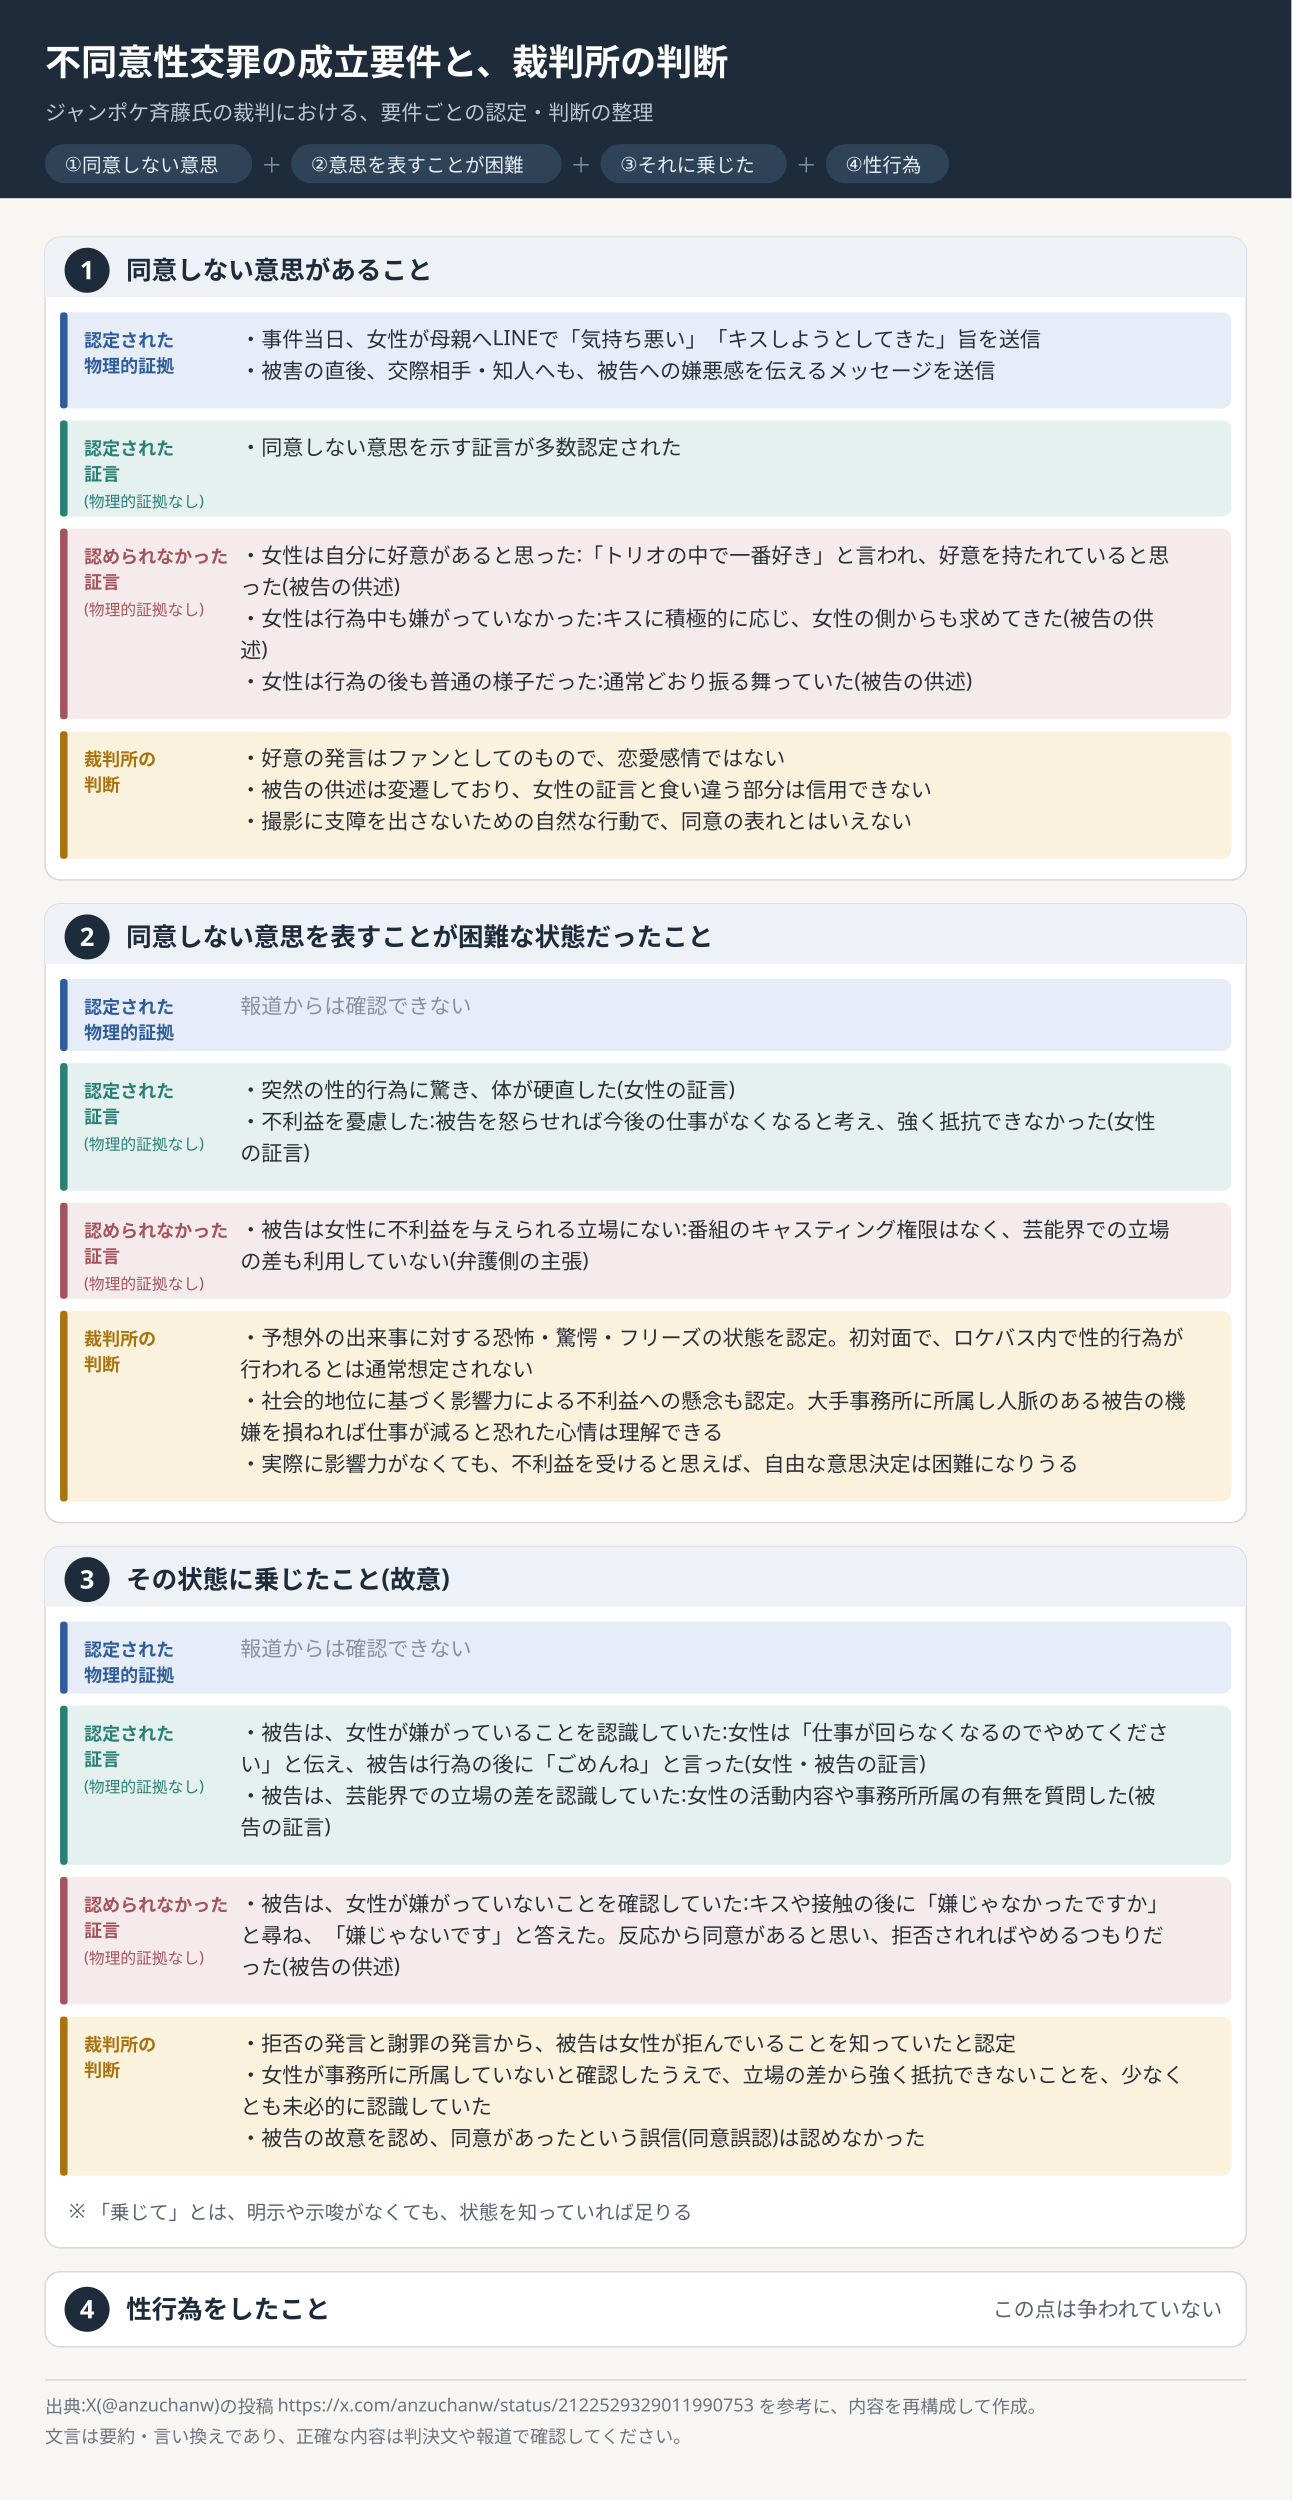
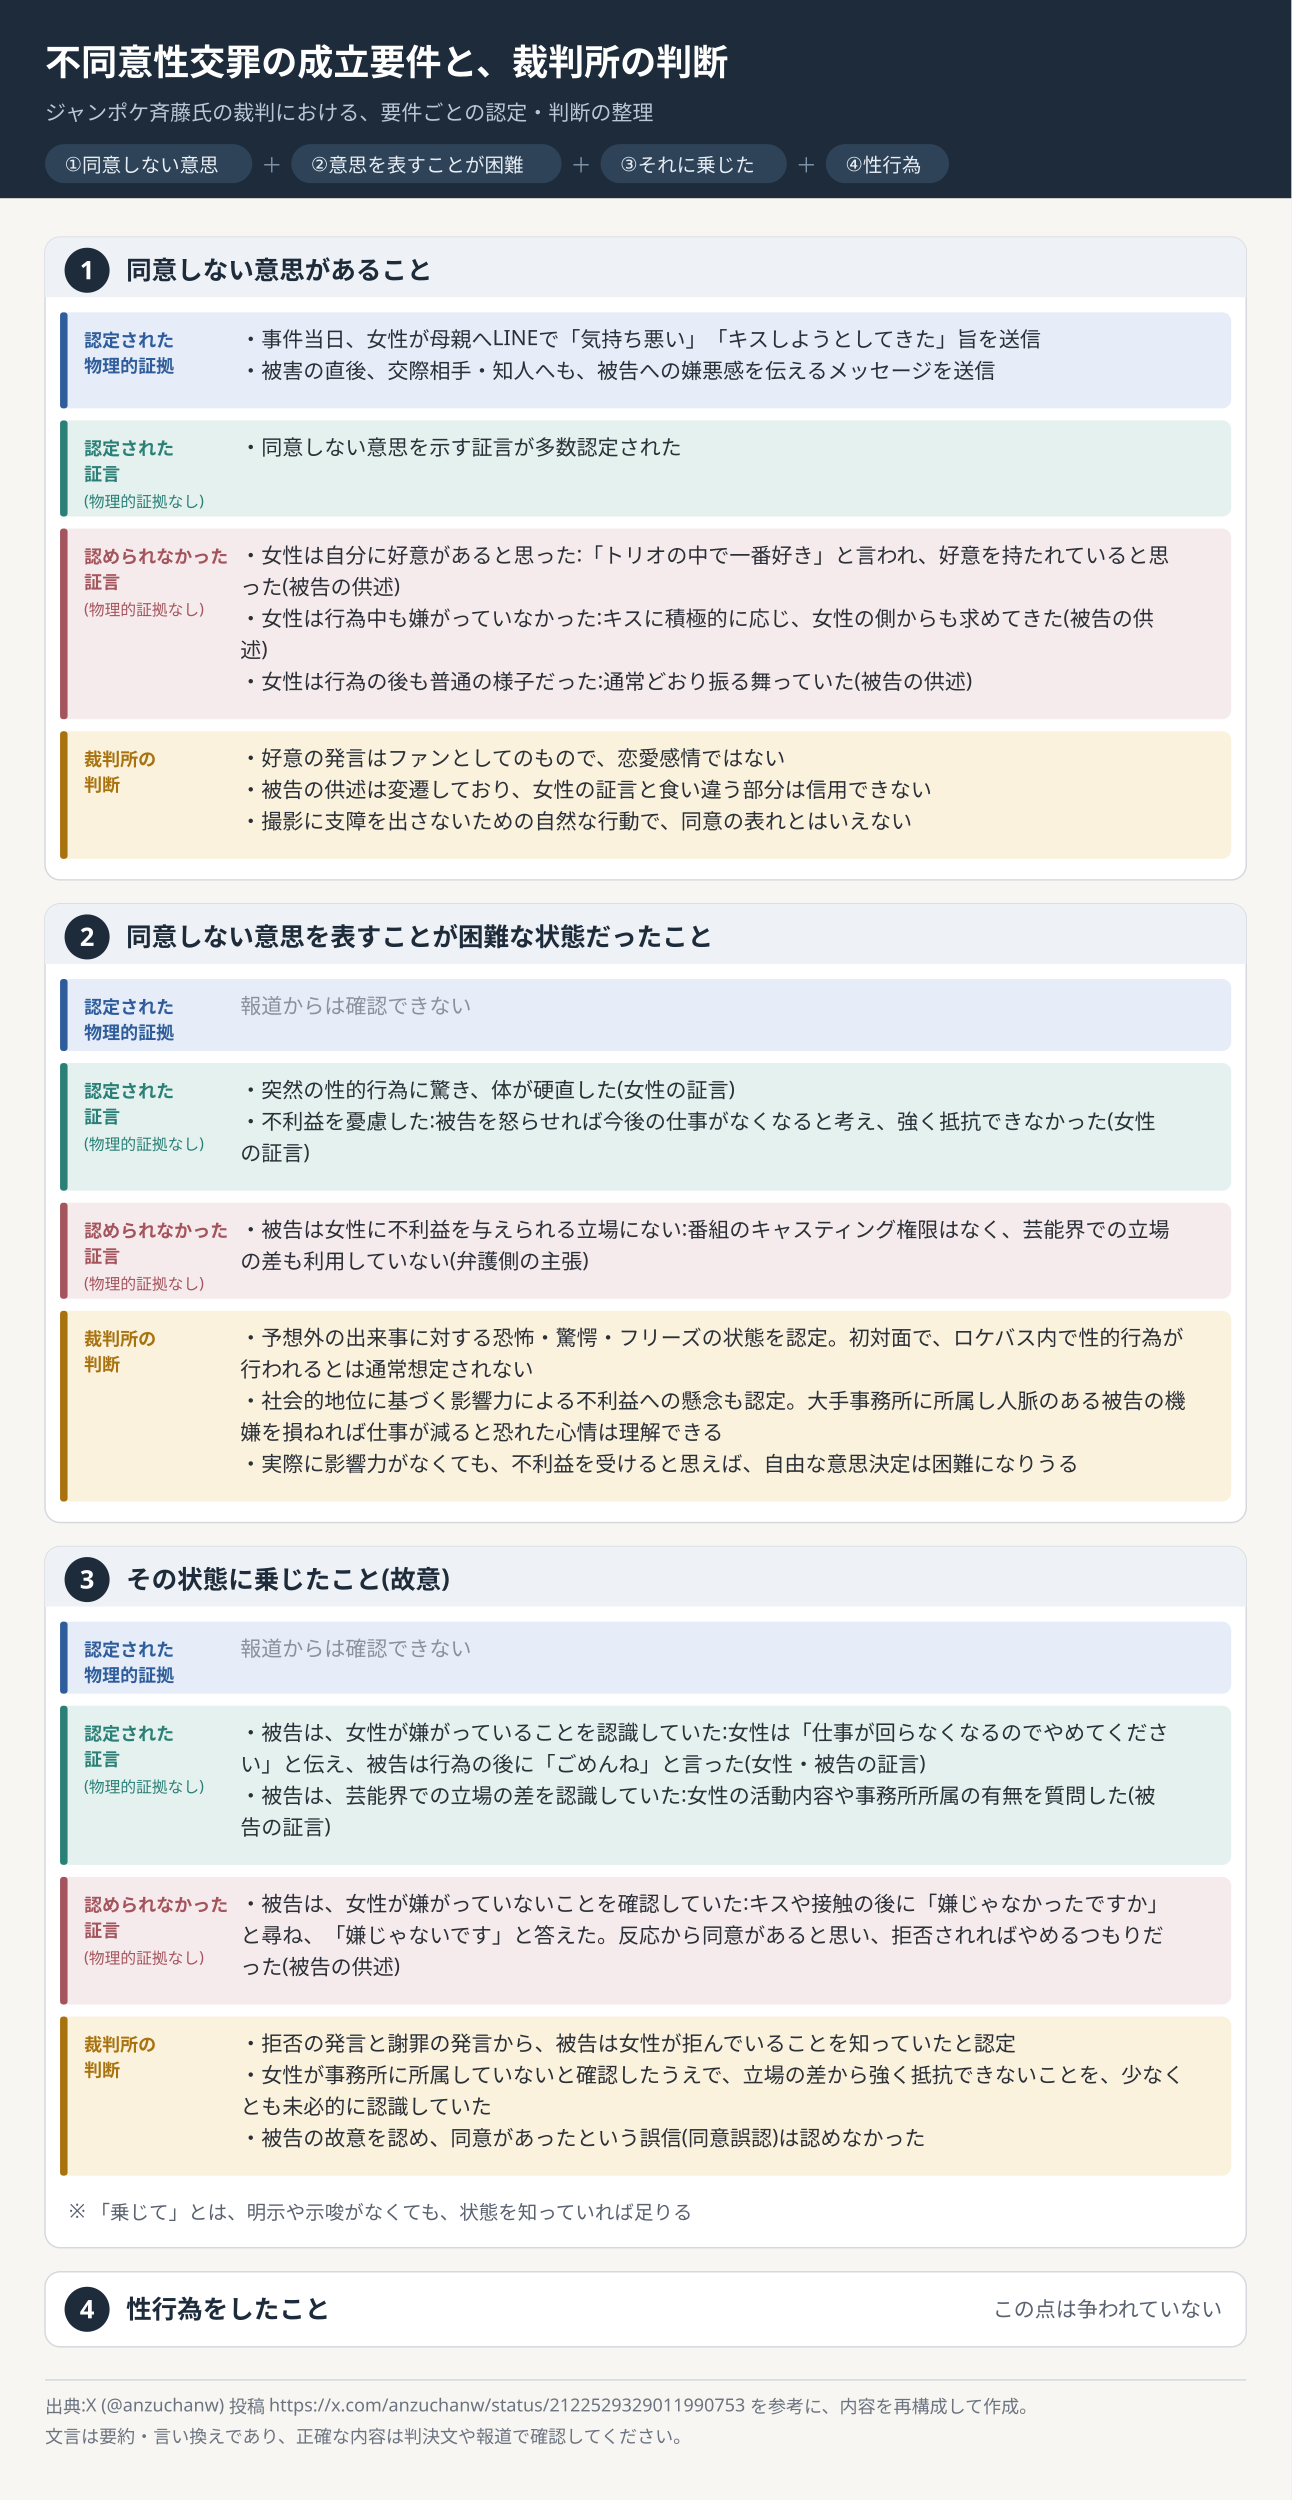
<svg xmlns="http://www.w3.org/2000/svg" viewBox="0 0 860 1665" width="860" height="1665" font-family="'Hiragino Sans','Yu Gothic','Noto Sans JP','Meiryo',sans-serif" role="img" aria-label="不同意性交罪の成立要件と裁判所の判断の整理図">
  <rect width="860" height="1665" fill="#f7f6f2" />
  <rect x="0" y="0" width="860" height="132" fill="#1d2b3a" />
  <text x="30" y="50" font-size="24" font-weight="700" fill="#fff">不同意性交罪の成立要件と、裁判所の判断</text>
  <text x="30" y="80" font-size="14" fill="#b9c7d6">ジャンポケ斉藤氏の裁判における、要件ごとの認定・判断の整理</text>
  <rect x="30" y="96" width="138" height="26" rx="13" fill="#2f4358" />
  <text x="43" y="114" font-size="13" fill="#e8eef5">①同意しない意思</text>
  <text x="174" y="115" font-size="14" fill="#7f95ab">＋</text>
  <rect x="194" y="96" width="180" height="26" rx="13" fill="#2f4358" />
  <text x="207" y="114" font-size="13" fill="#e8eef5">②意思を表すことが困難</text>
  <text x="380" y="115" font-size="14" fill="#7f95ab">＋</text>
  <rect x="400" y="96" width="124" height="26" rx="13" fill="#2f4358" />
  <text x="413" y="114" font-size="13" fill="#e8eef5">③それに乗じた</text>
  <text x="530" y="115" font-size="14" fill="#7f95ab">＋</text>
  <rect x="550" y="96" width="82" height="26" rx="13" fill="#2f4358" />
  <text x="563" y="114" font-size="13" fill="#e8eef5">④性行為</text>
  <rect x="30" y="158" width="800" height="428" rx="10" fill="#fff" stroke="#d5d9de" />
  <path d="M30 168 a10 10 0 0 1 10 -10 h780 a10 10 0 0 1 10 10 v30 h-800 z" fill="#eef1f5" />
  <circle cx="58" cy="180" r="15" fill="#1d2b3a" />
  <text x="58" y="186" font-size="17" font-weight="700" fill="#fff" text-anchor="middle">1</text>
  <text x="84" y="186" font-size="17" font-weight="700" fill="#1d2b3a">同意しない意思があること</text>
  <rect x="40" y="208" width="780" height="64" rx="6" fill="#e6edf8" />
  <rect x="40" y="208" width="5" height="64" rx="2" fill="#2f5d9b" />
  <text x="56" y="231" font-size="12" font-weight="700" fill="#2f5d9b">認定された</text>
  <text x="56" y="248" font-size="12" font-weight="700" fill="#2f5d9b">物理的証拠</text>
  <text x="160" y="231" font-size="14" fill="#2b3038">・事件当日、女性が母親へLINEで「気持ち悪い」「キスしようとしてきた」旨を送信</text>
  <text x="160" y="252" font-size="14" fill="#2b3038">・被害の直後、交際相手・知人へも、被告への嫌悪感を伝えるメッセージを送信</text>
  <rect x="40" y="280" width="780" height="64" rx="6" fill="#e4f1ee" />
  <rect x="40" y="280" width="5" height="64" rx="2" fill="#2a7f77" />
  <text x="56" y="303" font-size="12" font-weight="700" fill="#2a7f77">認定された</text>
  <text x="56" y="320" font-size="12" font-weight="700" fill="#2a7f77">証言</text>
  <text x="56" y="337" font-size="10.5" fill="#2a7f77">(物理的証拠なし)</text>
  <text x="160" y="303" font-size="14" fill="#2b3038">・同意しない意思を示す証言が多数認定された</text>
  <rect x="40" y="352" width="780" height="127" rx="6" fill="#f6ebec" />
  <rect x="40" y="352" width="5" height="127" rx="2" fill="#a4545c" />
  <text x="56" y="375" font-size="12" font-weight="700" fill="#a4545c">認められなかった</text>
  <text x="56" y="392" font-size="12" font-weight="700" fill="#a4545c">証言</text>
  <text x="56" y="409" font-size="10.5" fill="#a4545c">(物理的証拠なし)</text>
  <text x="160" y="375" font-size="14" fill="#2b3038">・女性は自分に好意があると思った:「トリオの中で一番好き」と言われ、好意を持たれていると思</text>
  <text x="160" y="396" font-size="14" fill="#2b3038">　った(被告の供述)</text>
  <text x="160" y="417" font-size="14" fill="#2b3038">・女性は行為中も嫌がっていなかった:キスに積極的に応じ、女性の側からも求めてきた(被告の供</text>
  <text x="160" y="438" font-size="14" fill="#2b3038">　述)</text>
  <text x="160" y="459" font-size="14" fill="#2b3038">・女性は行為の後も普通の様子だった:通常どおり振る舞っていた(被告の供述)</text>
  <rect x="40" y="487" width="780" height="85" rx="6" fill="#fbf2de" />
  <rect x="40" y="487" width="5" height="85" rx="2" fill="#a8730f" />
  <text x="56" y="510" font-size="12" font-weight="700" fill="#a8730f">裁判所の</text>
  <text x="56" y="527" font-size="12" font-weight="700" fill="#a8730f">判断</text>
  <text x="160" y="510" font-size="14" fill="#2b3038">・好意の発言はファンとしてのもので、恋愛感情ではない</text>
  <text x="160" y="531" font-size="14" fill="#2b3038">・被告の供述は変遷しており、女性の証言と食い違う部分は信用できない</text>
  <text x="160" y="552" font-size="14" fill="#2b3038">・撮影に支障を出さないための自然な行動で、同意の表れとはいえない</text>
  <rect x="30" y="602" width="800" height="412" rx="10" fill="#fff" stroke="#d5d9de" />
  <path d="M30 612 a10 10 0 0 1 10 -10 h780 a10 10 0 0 1 10 10 v30 h-800 z" fill="#eef1f5" />
  <circle cx="58" cy="624" r="15" fill="#1d2b3a" />
  <text x="58" y="630" font-size="17" font-weight="700" fill="#fff" text-anchor="middle">2</text>
  <text x="84" y="630" font-size="17" font-weight="700" fill="#1d2b3a">同意しない意思を表すことが困難な状態だったこと</text>
  <rect x="40" y="652" width="780" height="48" rx="6" fill="#e6edf8" />
  <rect x="40" y="652" width="5" height="48" rx="2" fill="#2f5d9b" />
  <text x="56" y="675" font-size="12" font-weight="700" fill="#2f5d9b">認定された</text>
  <text x="56" y="692" font-size="12" font-weight="700" fill="#2f5d9b">物理的証拠</text>
  <text x="160" y="675" font-size="14" fill="#8a919c">報道からは確認できない</text>
  <rect x="40" y="708" width="780" height="85" rx="6" fill="#e4f1ee" />
  <rect x="40" y="708" width="5" height="85" rx="2" fill="#2a7f77" />
  <text x="56" y="731" font-size="12" font-weight="700" fill="#2a7f77">認定された</text>
  <text x="56" y="748" font-size="12" font-weight="700" fill="#2a7f77">証言</text>
  <text x="56" y="765" font-size="10.5" fill="#2a7f77">(物理的証拠なし)</text>
  <text x="160" y="731" font-size="14" fill="#2b3038">・突然の性的行為に驚き、体が硬直した(女性の証言)</text>
  <text x="160" y="752" font-size="14" fill="#2b3038">・不利益を憂慮した:被告を怒らせれば今後の仕事がなくなると考え、強く抵抗できなかった(女性</text>
  <text x="160" y="773" font-size="14" fill="#2b3038">　の証言)</text>
  <rect x="40" y="801" width="780" height="64" rx="6" fill="#f6ebec" />
  <rect x="40" y="801" width="5" height="64" rx="2" fill="#a4545c" />
  <text x="56" y="824" font-size="12" font-weight="700" fill="#a4545c">認められなかった</text>
  <text x="56" y="841" font-size="12" font-weight="700" fill="#a4545c">証言</text>
  <text x="56" y="858" font-size="10.5" fill="#a4545c">(物理的証拠なし)</text>
  <text x="160" y="824" font-size="14" fill="#2b3038">・被告は女性に不利益を与えられる立場にない:番組のキャスティング権限はなく、芸能界での立場</text>
  <text x="160" y="845" font-size="14" fill="#2b3038">　の差も利用していない(弁護側の主張)</text>
  <rect x="40" y="873" width="780" height="127" rx="6" fill="#fbf2de" />
  <rect x="40" y="873" width="5" height="127" rx="2" fill="#a8730f" />
  <text x="56" y="896" font-size="12" font-weight="700" fill="#a8730f">裁判所の</text>
  <text x="56" y="913" font-size="12" font-weight="700" fill="#a8730f">判断</text>
  <text x="160" y="896" font-size="14" fill="#2b3038">・予想外の出来事に対する恐怖・驚愕・フリーズの状態を認定。初対面で、ロケバス内で性的行為が</text>
  <text x="160" y="917" font-size="14" fill="#2b3038">　行われるとは通常想定されない</text>
  <text x="160" y="938" font-size="14" fill="#2b3038">・社会的地位に基づく影響力による不利益への懸念も認定。大手事務所に所属し人脈のある被告の機</text>
  <text x="160" y="959" font-size="14" fill="#2b3038">　嫌を損ねれば仕事が減ると恐れた心情は理解できる</text>
  <text x="160" y="980" font-size="14" fill="#2b3038">・実際に影響力がなくても、不利益を受けると思えば、自由な意思決定は困難になりうる</text>
  <rect x="30" y="1030" width="800" height="467" rx="10" fill="#fff" stroke="#d5d9de" />
  <path d="M30 1040 a10 10 0 0 1 10 -10 h780 a10 10 0 0 1 10 10 v30 h-800 z" fill="#eef1f5" />
  <circle cx="58" cy="1052" r="15" fill="#1d2b3a" />
  <text x="58" y="1058" font-size="17" font-weight="700" fill="#fff" text-anchor="middle">3</text>
  <text x="84" y="1058" font-size="17" font-weight="700" fill="#1d2b3a">その状態に乗じたこと(故意)</text>
  <rect x="40" y="1080" width="780" height="48" rx="6" fill="#e6edf8" />
  <rect x="40" y="1080" width="5" height="48" rx="2" fill="#2f5d9b" />
  <text x="56" y="1103" font-size="12" font-weight="700" fill="#2f5d9b">認定された</text>
  <text x="56" y="1120" font-size="12" font-weight="700" fill="#2f5d9b">物理的証拠</text>
  <text x="160" y="1103" font-size="14" fill="#8a919c">報道からは確認できない</text>
  <rect x="40" y="1136" width="780" height="106" rx="6" fill="#e4f1ee" />
  <rect x="40" y="1136" width="5" height="106" rx="2" fill="#2a7f77" />
  <text x="56" y="1159" font-size="12" font-weight="700" fill="#2a7f77">認定された</text>
  <text x="56" y="1176" font-size="12" font-weight="700" fill="#2a7f77">証言</text>
  <text x="56" y="1193" font-size="10.5" fill="#2a7f77">(物理的証拠なし)</text>
  <text x="160" y="1159" font-size="14" fill="#2b3038">・被告は、女性が嫌がっていることを認識していた:女性は「仕事が回らなくなるのでやめてくださ</text>
  <text x="160" y="1180" font-size="14" fill="#2b3038">　い」と伝え、被告は行為の後に「ごめんね」と言った(女性・被告の証言)</text>
  <text x="160" y="1201" font-size="14" fill="#2b3038">・被告は、芸能界での立場の差を認識していた:女性の活動内容や事務所所属の有無を質問した(被</text>
  <text x="160" y="1222" font-size="14" fill="#2b3038">　告の証言)</text>
  <rect x="40" y="1250" width="780" height="85" rx="6" fill="#f6ebec" />
  <rect x="40" y="1250" width="5" height="85" rx="2" fill="#a4545c" />
  <text x="56" y="1273" font-size="12" font-weight="700" fill="#a4545c">認められなかった</text>
  <text x="56" y="1290" font-size="12" font-weight="700" fill="#a4545c">証言</text>
  <text x="56" y="1307" font-size="10.5" fill="#a4545c">(物理的証拠なし)</text>
  <text x="160" y="1273" font-size="14" fill="#2b3038">・被告は、女性が嫌がっていないことを確認していた:キスや接触の後に「嫌じゃなかったですか」</text>
  <text x="160" y="1294" font-size="14" fill="#2b3038">　と尋ね、「嫌じゃないです」と答えた。反応から同意があると思い、拒否されればやめるつもりだ</text>
  <text x="160" y="1315" font-size="14" fill="#2b3038">　った(被告の供述)</text>
  <rect x="40" y="1343" width="780" height="106" rx="6" fill="#fbf2de" />
  <rect x="40" y="1343" width="5" height="106" rx="2" fill="#a8730f" />
  <text x="56" y="1366" font-size="12" font-weight="700" fill="#a8730f">裁判所の</text>
  <text x="56" y="1383" font-size="12" font-weight="700" fill="#a8730f">判断</text>
  <text x="160" y="1366" font-size="14" fill="#2b3038">・拒否の発言と謝罪の発言から、被告は女性が拒んでいることを知っていたと認定</text>
  <text x="160" y="1387" font-size="14" fill="#2b3038">・女性が事務所に所属していないと確認したうえで、立場の差から強く抵抗できないことを、少なく</text>
  <text x="160" y="1408" font-size="14" fill="#2b3038">　とも未必的に認識していた</text>
  <text x="160" y="1429" font-size="14" fill="#2b3038">・被告の故意を認め、同意があったという誤信(同意誤認)は認めなかった</text>
  <text x="46" y="1477" font-size="13" fill="#5a6270">※ 「乗じて」とは、明示や示唆がなくても、状態を知っていれば足りる</text>
  <rect x="30" y="1513" width="800" height="50" rx="10" fill="#fff" stroke="#d5d9de" />
  <circle cx="58" cy="1538" r="15" fill="#1d2b3a" />
  <text x="58" y="1544" font-size="17" font-weight="700" fill="#fff" text-anchor="middle">4</text>
  <text x="84" y="1544" font-size="17" font-weight="700" fill="#1d2b3a">性行為をしたこと</text>
  <text x="814" y="1543" font-size="14" fill="#5a6270" text-anchor="end">この点は争われていない</text>
  <line x1="30" y1="1585" x2="830" y2="1585" stroke="#d5d9de" />
-   <text x="30" y="1607" font-size="12" fill="#6b7380">出典:X(@anzuchanw)の投稿 https://x.com/anzuchanw/status/2122529329011990753 を参考に、内容を再構成して作成。</text>
+   <text x="30" y="1607" font-size="12" fill="#6b7380">出典:X (@anzuchanw) 投稿 https://x.com/anzuchanw/status/2122529329011990753 を参考に、内容を再構成して作成。</text>
  <text x="30" y="1627" font-size="12" fill="#6b7380">文言は要約・言い換えであり、正確な内容は判決文や報道で確認してください。</text>
</svg>
